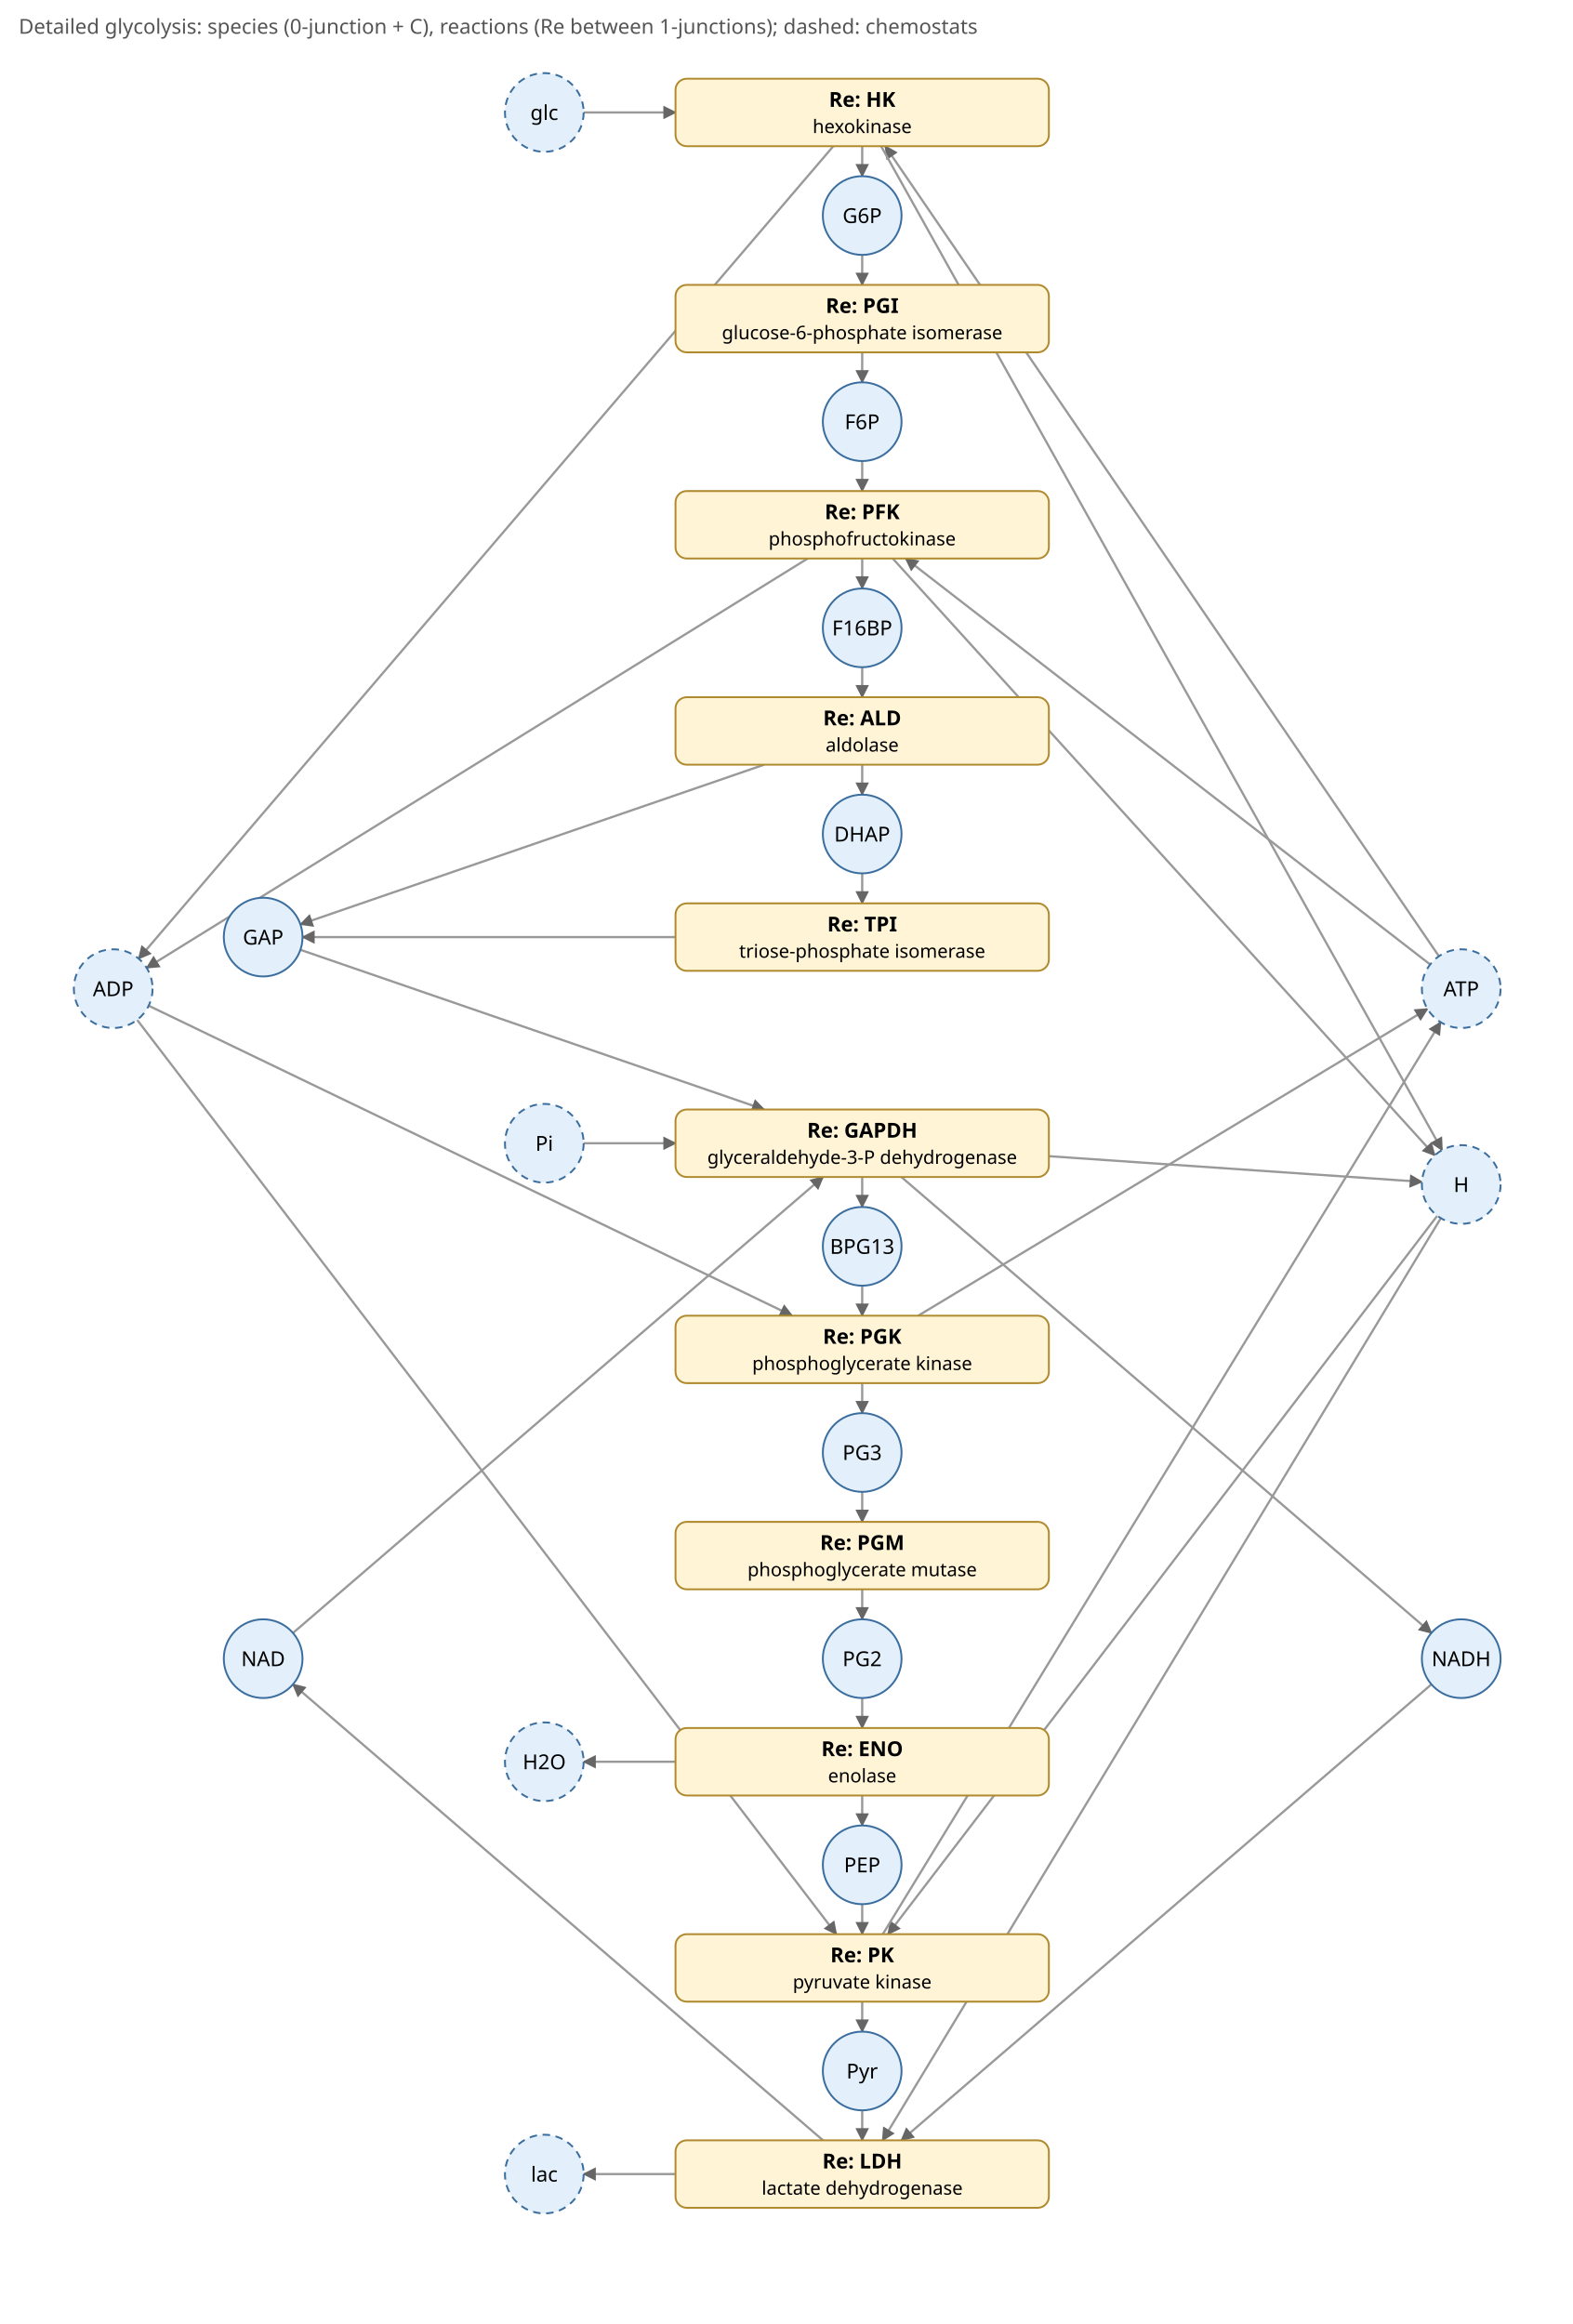
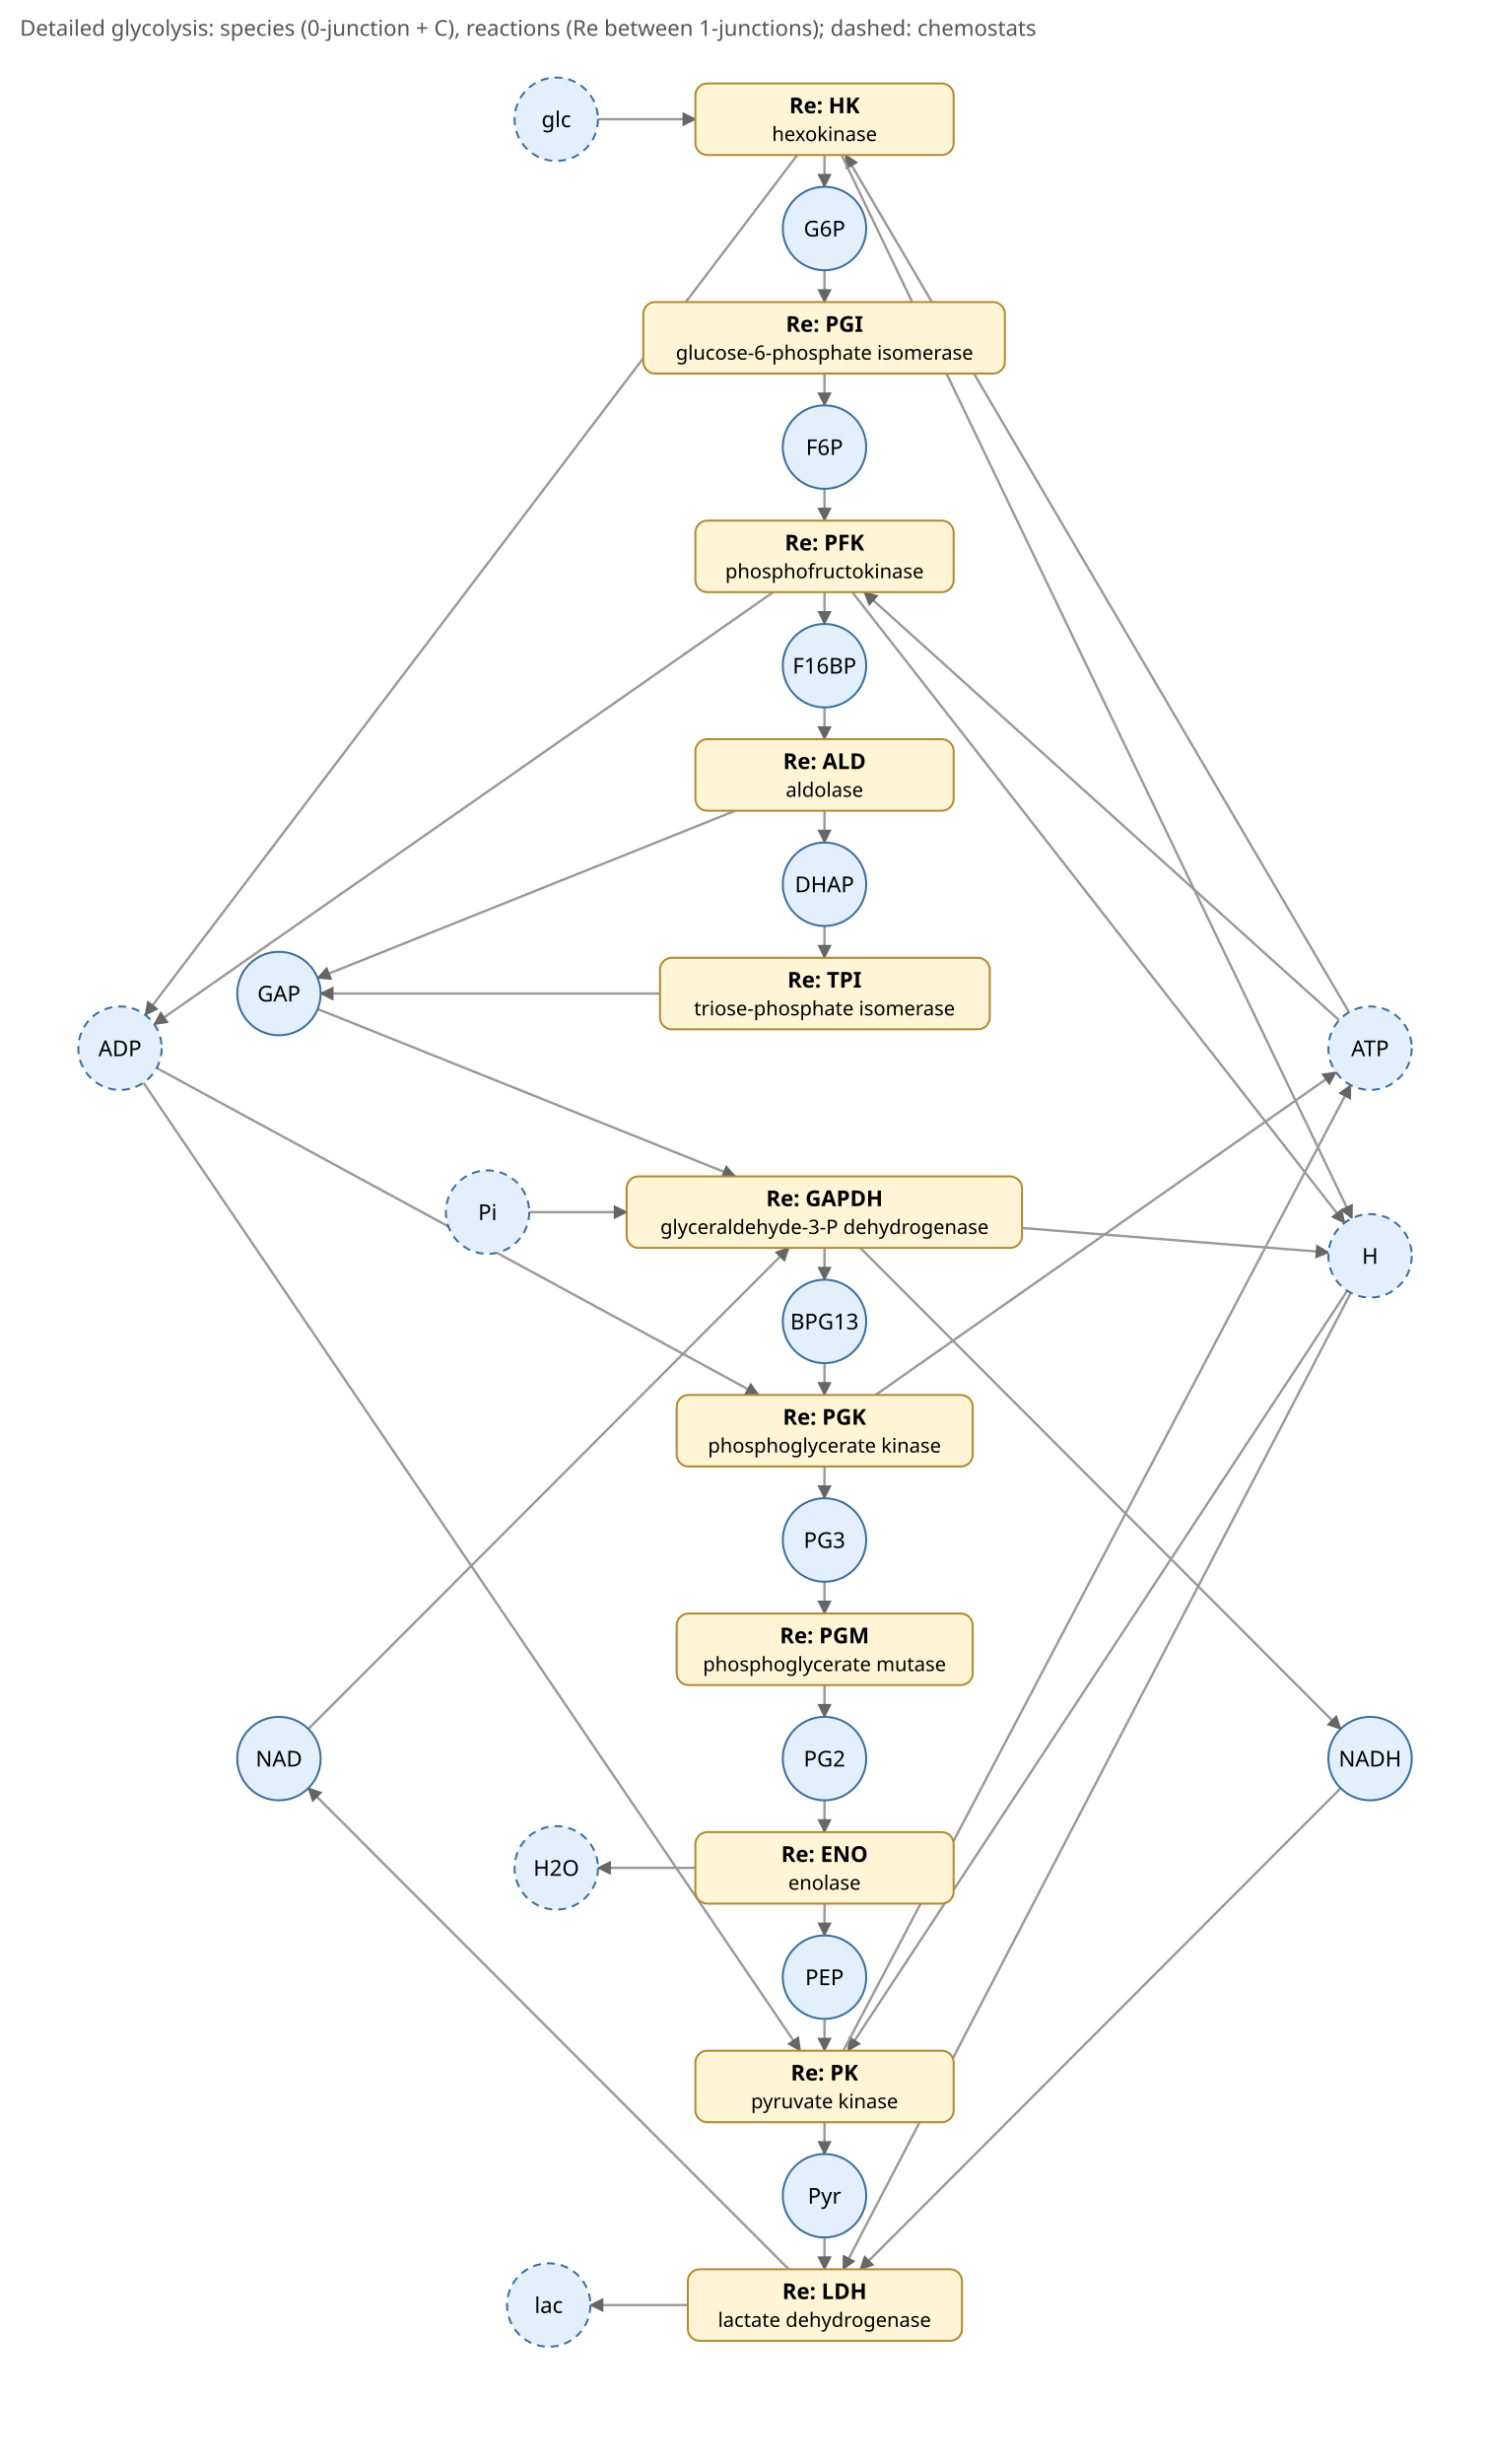
- <svg xmlns="http://www.w3.org/2000/svg" viewBox="-460 0 839 1240" width="839" height="1240" font-family="sans-serif" font-size="11">
+ <svg xmlns="http://www.w3.org/2000/svg" viewBox="-415 0 749 1240" width="749" height="1240" font-family="sans-serif" font-size="11">
  <defs>
    <marker id="arrow" viewBox="0 0 10 10" refX="9" refY="5" markerWidth="6" markerHeight="6" orient="auto-start-reverse">
      <path d="M 0 0 L 10 5 L 0 10 z" fill="#666" />
    </marker>
  </defs>
-   <line class="bond" id="bond_glc_HK" x1="-148.6" y1="60.0" x2="-99.6" y2="60.0" stroke="#999" stroke-width="1.2" marker-end="url(#arrow)" />
-   <line class="bond" id="bond_ATP_HK" x1="307.7" y1="510.2" x2="12.3" y2="78.0" stroke="#999" stroke-width="1.2" marker-end="url(#arrow)" />
+   <line class="bond" id="bond_glc_HK" x1="-114.0" y1="60.0" x2="-65.0" y2="60.0" stroke="#999" stroke-width="1.2" marker-end="url(#arrow)" />
+   <line class="bond" id="bond_ATP_HK" x1="264.0" y1="509.4" x2="10.6" y2="78.0" stroke="#999" stroke-width="1.2" marker-end="url(#arrow)" />
  <line class="bond" id="bond_G6P_HK" x1="0.0" y1="78.0" x2="0.0" y2="94.0" stroke="#999" stroke-width="1.2" marker-end="url(#arrow)" />
-   <line class="bond" id="bond_ADP_HK" x1="-15.4" y1="78.0" x2="-386.0" y2="511.5" stroke="#999" stroke-width="1.2" marker-end="url(#arrow)" />
-   <line class="bond" id="bond_H_HK" x1="10.1" y1="78.0" x2="309.4" y2="613.7" stroke="#999" stroke-width="1.2" marker-end="url(#arrow)" />
+   <line class="bond" id="bond_ADP_HK" x1="-13.7" y1="78.0" x2="-341.9" y2="510.8" stroke="#999" stroke-width="1.2" marker-end="url(#arrow)" />
+   <line class="bond" id="bond_H_HK" x1="8.6" y1="78.0" x2="265.5" y2="613.1" stroke="#999" stroke-width="1.2" marker-end="url(#arrow)" />
  <line class="bond" id="bond_G6P_PGI" x1="0.0" y1="136.0" x2="0.0" y2="152.0" stroke="#999" stroke-width="1.2" marker-end="url(#arrow)" />
  <line class="bond" id="bond_F6P_PGI" x1="0.0" y1="188.0" x2="0.0" y2="204.0" stroke="#999" stroke-width="1.2" marker-end="url(#arrow)" />
  <line class="bond" id="bond_F6P_PFK" x1="0.0" y1="246.0" x2="0.0" y2="262.0" stroke="#999" stroke-width="1.2" marker-end="url(#arrow)" />
-   <line class="bond" id="bond_ATP_PFK" x1="303.0" y1="514.6" x2="23.2" y2="298.0" stroke="#999" stroke-width="1.2" marker-end="url(#arrow)" />
+   <line class="bond" id="bond_ATP_PFK" x1="259.0" y1="513.4" x2="20.0" y2="298.0" stroke="#999" stroke-width="1.2" marker-end="url(#arrow)" />
  <line class="bond" id="bond_F16BP_PFK" x1="0.0" y1="298.0" x2="0.0" y2="314.0" stroke="#999" stroke-width="1.2" marker-end="url(#arrow)" />
-   <line class="bond" id="bond_ADP_PFK" x1="-29.1" y1="298.0" x2="-381.7" y2="516.4" stroke="#999" stroke-width="1.2" marker-end="url(#arrow)" />
-   <line class="bond" id="bond_H_PFK" x1="16.3" y1="298.0" x2="305.5" y2="616.5" stroke="#999" stroke-width="1.2" marker-end="url(#arrow)" />
+   <line class="bond" id="bond_ADP_PFK" x1="-25.8" y1="298.0" x2="-337.4" y2="515.5" stroke="#999" stroke-width="1.2" marker-end="url(#arrow)" />
+   <line class="bond" id="bond_H_PFK" x1="14.0" y1="298.0" x2="261.7" y2="615.4" stroke="#999" stroke-width="1.2" marker-end="url(#arrow)" />
  <line class="bond" id="bond_F16BP_ALD" x1="0.0" y1="356.0" x2="0.0" y2="372.0" stroke="#999" stroke-width="1.2" marker-end="url(#arrow)" />
  <line class="bond" id="bond_DHAP_ALD" x1="0.0" y1="408.0" x2="0.0" y2="424.0" stroke="#999" stroke-width="1.2" marker-end="url(#arrow)" />
-   <line class="bond" id="bond_GAP_ALD" x1="-52.3" y1="408.0" x2="-299.7" y2="493.2" stroke="#999" stroke-width="1.2" marker-end="url(#arrow)" />
+   <line class="bond" id="bond_GAP_ALD" x1="-44.9" y1="408.0" x2="-255.1" y2="492.2" stroke="#999" stroke-width="1.2" marker-end="url(#arrow)" />
  <line class="bond" id="bond_DHAP_TPI" x1="0.0" y1="466.0" x2="0.0" y2="482.0" stroke="#999" stroke-width="1.2" marker-end="url(#arrow)" />
-   <line class="bond" id="bond_GAP_TPI" x1="-99.6" y1="500.0" x2="-298.6" y2="500.0" stroke="#999" stroke-width="1.2" marker-end="url(#arrow)" />
-   <line class="bond" id="bond_GAP_GAPDH" x1="-299.7" y1="506.8" x2="-52.3" y2="592.0" stroke="#999" stroke-width="1.2" marker-end="url(#arrow)" />
+   <line class="bond" id="bond_GAP_TPI" x1="-82.8" y1="500.0" x2="-253.6" y2="500.0" stroke="#999" stroke-width="1.2" marker-end="url(#arrow)" />
+   <line class="bond" id="bond_GAP_GAPDH" x1="-255.1" y1="507.8" x2="-44.9" y2="592.0" stroke="#999" stroke-width="1.2" marker-end="url(#arrow)" />
  <line class="bond" id="bond_Pi_GAPDH" x1="-148.6" y1="610.0" x2="-99.6" y2="610.0" stroke="#999" stroke-width="1.2" marker-end="url(#arrow)" />
-   <line class="bond" id="bond_NAD_GAPDH" x1="-303.7" y1="871.3" x2="-20.9" y2="628.0" stroke="#999" stroke-width="1.2" marker-end="url(#arrow)" />
+   <line class="bond" id="bond_NAD_GAPDH" x1="-259.8" y1="870.1" x2="-18.0" y2="628.0" stroke="#999" stroke-width="1.2" marker-end="url(#arrow)" />
  <line class="bond" id="bond_BPG13_GAPDH" x1="0.0" y1="628.0" x2="0.0" y2="644.0" stroke="#999" stroke-width="1.2" marker-end="url(#arrow)" />
-   <line class="bond" id="bond_NADH_GAPDH" x1="20.9" y1="628.0" x2="303.7" y2="871.3" stroke="#999" stroke-width="1.2" marker-end="url(#arrow)" />
-   <line class="bond" id="bond_H_GAPDH" x1="99.6" y1="616.9" x2="298.6" y2="630.6" stroke="#999" stroke-width="1.2" marker-end="url(#arrow)" />
+   <line class="bond" id="bond_NADH_GAPDH" x1="18.0" y1="628.0" x2="259.8" y2="870.1" stroke="#999" stroke-width="1.2" marker-end="url(#arrow)" />
+   <line class="bond" id="bond_H_GAPDH" x1="99.6" y1="618.0" x2="253.7" y2="630.3" stroke="#999" stroke-width="1.2" marker-end="url(#arrow)" />
  <line class="bond" id="bond_BPG13_PGK" x1="0.0" y1="686.0" x2="0.0" y2="702.0" stroke="#999" stroke-width="1.2" marker-end="url(#arrow)" />
-   <line class="bond" id="bond_ADP_PGK" x1="-380.7" y1="536.6" x2="-37.4" y2="702.0" stroke="#999" stroke-width="1.2" marker-end="url(#arrow)" />
+   <line class="bond" id="bond_ADP_PGK" x1="-336.1" y1="537.5" x2="-33.2" y2="702.0" stroke="#999" stroke-width="1.2" marker-end="url(#arrow)" />
  <line class="bond" id="bond_PG3_PGK" x1="0.0" y1="738.0" x2="0.0" y2="754.0" stroke="#999" stroke-width="1.2" marker-end="url(#arrow)" />
-   <line class="bond" id="bond_ATP_PGK" x1="29.9" y1="702.0" x2="301.6" y2="538.3" stroke="#999" stroke-width="1.2" marker-end="url(#arrow)" />
+   <line class="bond" id="bond_ATP_PGK" x1="25.7" y1="702.0" x2="257.4" y2="539.6" stroke="#999" stroke-width="1.2" marker-end="url(#arrow)" />
  <line class="bond" id="bond_PG3_PGM" x1="0.0" y1="796.0" x2="0.0" y2="812.0" stroke="#999" stroke-width="1.2" marker-end="url(#arrow)" />
  <line class="bond" id="bond_PG2_PGM" x1="0.0" y1="848.0" x2="0.0" y2="864.0" stroke="#999" stroke-width="1.2" marker-end="url(#arrow)" />
  <line class="bond" id="bond_PG2_ENO" x1="0.0" y1="906.0" x2="0.0" y2="922.0" stroke="#999" stroke-width="1.2" marker-end="url(#arrow)" />
  <line class="bond" id="bond_PEP_ENO" x1="0.0" y1="958.0" x2="0.0" y2="974.0" stroke="#999" stroke-width="1.2" marker-end="url(#arrow)" />
-   <line class="bond" id="bond_H2O_ENO" x1="-99.6" y1="940.0" x2="-148.6" y2="940.0" stroke="#999" stroke-width="1.2" marker-end="url(#arrow)" />
+   <line class="bond" id="bond_H2O_ENO" x1="-65.0" y1="940.0" x2="-114.0" y2="940.0" stroke="#999" stroke-width="1.2" marker-end="url(#arrow)" />
  <line class="bond" id="bond_PEP_PK" x1="0.0" y1="1016.0" x2="0.0" y2="1032.0" stroke="#999" stroke-width="1.2" marker-end="url(#arrow)" />
-   <line class="bond" id="bond_ADP_PK" x1="-386.8" y1="544.2" x2="-13.8" y2="1032.0" stroke="#999" stroke-width="1.2" marker-end="url(#arrow)" />
-   <line class="bond" id="bond_H_PK" x1="306.8" y1="648.7" x2="13.8" y2="1032.0" stroke="#999" stroke-width="1.2" marker-end="url(#arrow)" />
+   <line class="bond" id="bond_ADP_PK" x1="-342.8" y1="544.9" x2="-12.2" y2="1032.0" stroke="#999" stroke-width="1.2" marker-end="url(#arrow)" />
+   <line class="bond" id="bond_H_PK" x1="263.1" y1="649.6" x2="11.8" y2="1032.0" stroke="#999" stroke-width="1.2" marker-end="url(#arrow)" />
  <line class="bond" id="bond_Pyr_PK" x1="0.0" y1="1068.0" x2="0.0" y2="1084.0" stroke="#999" stroke-width="1.2" marker-end="url(#arrow)" />
-   <line class="bond" id="bond_ATP_PK" x1="11.0" y1="1032.0" x2="308.6" y2="545.4" stroke="#999" stroke-width="1.2" marker-end="url(#arrow)" />
+   <line class="bond" id="bond_ATP_PK" x1="9.5" y1="1032.0" x2="264.8" y2="546.1" stroke="#999" stroke-width="1.2" marker-end="url(#arrow)" />
  <line class="bond" id="bond_Pyr_LDH" x1="0.0" y1="1126.0" x2="0.0" y2="1142.0" stroke="#999" stroke-width="1.2" marker-end="url(#arrow)" />
-   <line class="bond" id="bond_NADH_LDH" x1="303.7" y1="898.7" x2="20.9" y2="1142.0" stroke="#999" stroke-width="1.2" marker-end="url(#arrow)" />
-   <line class="bond" id="bond_H_LDH" x1="308.7" y1="650.0" x2="10.9" y2="1142.0" stroke="#999" stroke-width="1.2" marker-end="url(#arrow)" />
-   <line class="bond" id="bond_lac_LDH" x1="-99.6" y1="1160.0" x2="-148.6" y2="1160.0" stroke="#999" stroke-width="1.2" marker-end="url(#arrow)" />
-   <line class="bond" id="bond_NAD_LDH" x1="-20.9" y1="1142.0" x2="-303.7" y2="898.7" stroke="#999" stroke-width="1.2" marker-end="url(#arrow)" />
+   <line class="bond" id="bond_NADH_LDH" x1="259.8" y1="899.9" x2="18.0" y2="1142.0" stroke="#999" stroke-width="1.2" marker-end="url(#arrow)" />
+   <line class="bond" id="bond_H_LDH" x1="264.9" y1="650.6" x2="9.4" y2="1142.0" stroke="#999" stroke-width="1.2" marker-end="url(#arrow)" />
+   <line class="bond" id="bond_lac_LDH" x1="-68.8" y1="1160.0" x2="-117.8" y2="1160.0" stroke="#999" stroke-width="1.2" marker-end="url(#arrow)" />
+   <line class="bond" id="bond_NAD_LDH" x1="-18.0" y1="1142.0" x2="-259.8" y2="899.9" stroke="#999" stroke-width="1.2" marker-end="url(#arrow)" />
  <g id="Re_HK" class="reaction">
-     <rect x="-99.6" y="42.0" width="199.2" height="36.0" rx="6" fill="#fff4d6" stroke="#b08a2e" />
+     <rect x="-65.0" y="42.0" width="130" height="36.0" rx="6" fill="#fff4d6" stroke="#b08a2e" />
    <text x="0.0" y="57.0" text-anchor="middle" font-weight="bold">Re: HK</text>
    <text x="0.0" y="71.0" text-anchor="middle" font-size="10">hexokinase</text>
  </g>
  <g id="Re_PGI" class="reaction">
-     <rect x="-99.6" y="152.0" width="199.2" height="36.0" rx="6" fill="#fff4d6" stroke="#b08a2e" />
+     <rect x="-91.2" y="152.0" width="182" height="36.0" rx="6" fill="#fff4d6" stroke="#b08a2e" />
    <text x="0.0" y="167.0" text-anchor="middle" font-weight="bold">Re: PGI</text>
    <text x="0.0" y="181.0" text-anchor="middle" font-size="10">glucose-6-phosphate isomerase</text>
  </g>
  <g id="Re_PFK" class="reaction">
-     <rect x="-99.6" y="262.0" width="199.2" height="36.0" rx="6" fill="#fff4d6" stroke="#b08a2e" />
+     <rect x="-65.0" y="262.0" width="130" height="36.0" rx="6" fill="#fff4d6" stroke="#b08a2e" />
    <text x="0.0" y="277.0" text-anchor="middle" font-weight="bold">Re: PFK</text>
    <text x="0.0" y="291.0" text-anchor="middle" font-size="10">phosphofructokinase</text>
  </g>
  <g id="Re_ALD" class="reaction">
-     <rect x="-99.6" y="372.0" width="199.2" height="36.0" rx="6" fill="#fff4d6" stroke="#b08a2e" />
+     <rect x="-65.0" y="372.0" width="130" height="36.0" rx="6" fill="#fff4d6" stroke="#b08a2e" />
    <text x="0.0" y="387.0" text-anchor="middle" font-weight="bold">Re: ALD</text>
    <text x="0.0" y="401.0" text-anchor="middle" font-size="10">aldolase</text>
  </g>
  <g id="Re_TPI" class="reaction">
-     <rect x="-99.6" y="482.0" width="199.2" height="36.0" rx="6" fill="#fff4d6" stroke="#b08a2e" />
+     <rect x="-82.8" y="482.0" width="166" height="36.0" rx="6" fill="#fff4d6" stroke="#b08a2e" />
    <text x="0.0" y="497.0" text-anchor="middle" font-weight="bold">Re: TPI</text>
    <text x="0.0" y="511.0" text-anchor="middle" font-size="10">triose-phosphate isomerase</text>
  </g>
  <g id="Re_GAPDH" class="reaction">
-     <rect x="-99.6" y="592.0" width="199.2" height="36.0" rx="6" fill="#fff4d6" stroke="#b08a2e" />
+     <rect x="-99.6" y="592.0" width="199" height="36.0" rx="6" fill="#fff4d6" stroke="#b08a2e" />
    <text x="0.0" y="607.0" text-anchor="middle" font-weight="bold">Re: GAPDH</text>
    <text x="0.0" y="621.0" text-anchor="middle" font-size="10">glyceraldehyde-3-P dehydrogenase</text>
  </g>
  <g id="Re_PGK" class="reaction">
-     <rect x="-99.6" y="702.0" width="199.2" height="36.0" rx="6" fill="#fff4d6" stroke="#b08a2e" />
+     <rect x="-74.4" y="702.0" width="149" height="36.0" rx="6" fill="#fff4d6" stroke="#b08a2e" />
    <text x="0.0" y="717.0" text-anchor="middle" font-weight="bold">Re: PGK</text>
    <text x="0.0" y="731.0" text-anchor="middle" font-size="10">phosphoglycerate kinase</text>
  </g>
  <g id="Re_PGM" class="reaction">
-     <rect x="-99.6" y="812.0" width="199.2" height="36.0" rx="6" fill="#fff4d6" stroke="#b08a2e" />
+     <rect x="-74.4" y="812.0" width="149" height="36.0" rx="6" fill="#fff4d6" stroke="#b08a2e" />
    <text x="0.0" y="827.0" text-anchor="middle" font-weight="bold">Re: PGM</text>
    <text x="0.0" y="841.0" text-anchor="middle" font-size="10">phosphoglycerate mutase</text>
  </g>
  <g id="Re_ENO" class="reaction">
-     <rect x="-99.6" y="922.0" width="199.2" height="36.0" rx="6" fill="#fff4d6" stroke="#b08a2e" />
+     <rect x="-65.0" y="922.0" width="130" height="36.0" rx="6" fill="#fff4d6" stroke="#b08a2e" />
    <text x="0.0" y="937.0" text-anchor="middle" font-weight="bold">Re: ENO</text>
    <text x="0.0" y="951.0" text-anchor="middle" font-size="10">enolase</text>
  </g>
  <g id="Re_PK" class="reaction">
-     <rect x="-99.6" y="1032.0" width="199.2" height="36.0" rx="6" fill="#fff4d6" stroke="#b08a2e" />
+     <rect x="-65.0" y="1032.0" width="130" height="36.0" rx="6" fill="#fff4d6" stroke="#b08a2e" />
    <text x="0.0" y="1047.0" text-anchor="middle" font-weight="bold">Re: PK</text>
    <text x="0.0" y="1061.0" text-anchor="middle" font-size="10">pyruvate kinase</text>
  </g>
  <g id="Re_LDH" class="reaction">
-     <rect x="-99.6" y="1142.0" width="199.2" height="36.0" rx="6" fill="#fff4d6" stroke="#b08a2e" />
+     <rect x="-68.8" y="1142.0" width="138" height="36.0" rx="6" fill="#fff4d6" stroke="#b08a2e" />
    <text x="0.0" y="1157.0" text-anchor="middle" font-weight="bold">Re: LDH</text>
    <text x="0.0" y="1171.0" text-anchor="middle" font-size="10">lactate dehydrogenase</text>
  </g>
  <g id="q_glc" class="species">
-     <circle cx="-169.6" cy="60.0" r="21.0" fill="#e3f0fb" stroke="#3b6e9e" stroke-dasharray="4 3" />
-     <text x="-169.6" y="64.0" text-anchor="middle">glc</text>
+     <circle cx="-135.0" cy="60.0" r="21.0" fill="#e3f0fb" stroke="#3b6e9e" stroke-dasharray="4 3" />
+     <text x="-135.0" y="64.0" text-anchor="middle">glc</text>
  </g>
  <g id="q_G6P" class="species">
    <circle cx="0.0" cy="115.0" r="21.0" fill="#e3f0fb" stroke="#3b6e9e" />
    <text x="0.0" y="119.0" text-anchor="middle">G6P</text>
  </g>
  <g id="q_F6P" class="species">
    <circle cx="0.0" cy="225.0" r="21.0" fill="#e3f0fb" stroke="#3b6e9e" />
    <text x="0.0" y="229.0" text-anchor="middle">F6P</text>
  </g>
  <g id="q_F16BP" class="species">
    <circle cx="0.0" cy="335.0" r="21.0" fill="#e3f0fb" stroke="#3b6e9e" />
    <text x="0.0" y="339.0" text-anchor="middle">F16BP</text>
  </g>
  <g id="q_DHAP" class="species">
    <circle cx="0.0" cy="445.0" r="21.0" fill="#e3f0fb" stroke="#3b6e9e" />
    <text x="0.0" y="449.0" text-anchor="middle">DHAP</text>
  </g>
  <g id="q_GAP" class="species">
-     <circle cx="-319.6" cy="500.0" r="21.0" fill="#e3f0fb" stroke="#3b6e9e" />
-     <text x="-319.6" y="504.0" text-anchor="middle">GAP</text>
+     <circle cx="-274.6" cy="500.0" r="21.0" fill="#e3f0fb" stroke="#3b6e9e" />
+     <text x="-274.6" y="504.0" text-anchor="middle">GAP</text>
  </g>
  <g id="q_BPG13" class="species">
    <circle cx="0.0" cy="665.0" r="21.0" fill="#e3f0fb" stroke="#3b6e9e" />
    <text x="0.0" y="669.0" text-anchor="middle">BPG13</text>
  </g>
  <g id="q_PG3" class="species">
    <circle cx="0.0" cy="775.0" r="21.0" fill="#e3f0fb" stroke="#3b6e9e" />
    <text x="0.0" y="779.0" text-anchor="middle">PG3</text>
  </g>
  <g id="q_PG2" class="species">
    <circle cx="0.0" cy="885.0" r="21.0" fill="#e3f0fb" stroke="#3b6e9e" />
    <text x="0.0" y="889.0" text-anchor="middle">PG2</text>
  </g>
  <g id="q_PEP" class="species">
    <circle cx="0.0" cy="995.0" r="21.0" fill="#e3f0fb" stroke="#3b6e9e" />
    <text x="0.0" y="999.0" text-anchor="middle">PEP</text>
  </g>
  <g id="q_Pyr" class="species">
    <circle cx="0.0" cy="1105.0" r="21.0" fill="#e3f0fb" stroke="#3b6e9e" />
    <text x="0.0" y="1109.0" text-anchor="middle">Pyr</text>
  </g>
  <g id="q_lac" class="species">
-     <circle cx="-169.6" cy="1160.0" r="21.0" fill="#e3f0fb" stroke="#3b6e9e" stroke-dasharray="4 3" />
-     <text x="-169.6" y="1164.0" text-anchor="middle">lac</text>
+     <circle cx="-138.8" cy="1160.0" r="21.0" fill="#e3f0fb" stroke="#3b6e9e" stroke-dasharray="4 3" />
+     <text x="-138.8" y="1164.0" text-anchor="middle">lac</text>
  </g>
  <g id="q_NAD" class="species">
-     <circle cx="-319.6" cy="885.0" r="21.0" fill="#e3f0fb" stroke="#3b6e9e" />
-     <text x="-319.6" y="889.0" text-anchor="middle">NAD</text>
+     <circle cx="-274.6" cy="885.0" r="21.0" fill="#e3f0fb" stroke="#3b6e9e" />
+     <text x="-274.6" y="889.0" text-anchor="middle">NAD</text>
  </g>
  <g id="q_NADH" class="species">
-     <circle cx="319.6" cy="885.0" r="21.0" fill="#e3f0fb" stroke="#3b6e9e" />
-     <text x="319.6" y="889.0" text-anchor="middle">NADH</text>
+     <circle cx="274.6" cy="885.0" r="21.0" fill="#e3f0fb" stroke="#3b6e9e" />
+     <text x="274.6" y="889.0" text-anchor="middle">NADH</text>
  </g>
  <g id="q_ATP" class="species">
-     <circle cx="319.6" cy="527.5" r="21.0" fill="#e3f0fb" stroke="#3b6e9e" stroke-dasharray="4 3" />
-     <text x="319.6" y="531.5" text-anchor="middle">ATP</text>
+     <circle cx="274.6" cy="527.5" r="21.0" fill="#e3f0fb" stroke="#3b6e9e" stroke-dasharray="4 3" />
+     <text x="274.6" y="531.5" text-anchor="middle">ATP</text>
  </g>
  <g id="q_ADP" class="species">
-     <circle cx="-399.6" cy="527.5" r="21.0" fill="#e3f0fb" stroke="#3b6e9e" stroke-dasharray="4 3" />
-     <text x="-399.6" y="531.5" text-anchor="middle">ADP</text>
+     <circle cx="-354.6" cy="527.5" r="21.0" fill="#e3f0fb" stroke="#3b6e9e" stroke-dasharray="4 3" />
+     <text x="-354.6" y="531.5" text-anchor="middle">ADP</text>
  </g>
  <g id="q_Pi" class="species">
    <circle cx="-169.6" cy="610.0" r="21.0" fill="#e3f0fb" stroke="#3b6e9e" stroke-dasharray="4 3" />
    <text x="-169.6" y="614.0" text-anchor="middle">Pi</text>
  </g>
  <g id="q_H" class="species">
-     <circle cx="319.6" cy="632.0" r="21.0" fill="#e3f0fb" stroke="#3b6e9e" stroke-dasharray="4 3" />
-     <text x="319.6" y="636.0" text-anchor="middle">H</text>
+     <circle cx="274.6" cy="632.0" r="21.0" fill="#e3f0fb" stroke="#3b6e9e" stroke-dasharray="4 3" />
+     <text x="274.6" y="636.0" text-anchor="middle">H</text>
  </g>
  <g id="q_H2O" class="species">
-     <circle cx="-169.6" cy="940.0" r="21.0" fill="#e3f0fb" stroke="#3b6e9e" stroke-dasharray="4 3" />
-     <text x="-169.6" y="944.0" text-anchor="middle">H2O</text>
+     <circle cx="-135.0" cy="940.0" r="21.0" fill="#e3f0fb" stroke="#3b6e9e" stroke-dasharray="4 3" />
+     <text x="-135.0" y="944.0" text-anchor="middle">H2O</text>
  </g>
-   <text x="-450" y="18" fill="#555">Detailed glycolysis: species (0-junction + C), reactions (Re between 1-junctions); dashed: chemostats</text>
+   <text x="-405" y="18" fill="#555">Detailed glycolysis: species (0-junction + C), reactions (Re between 1-junctions); dashed: chemostats</text>
</svg>
